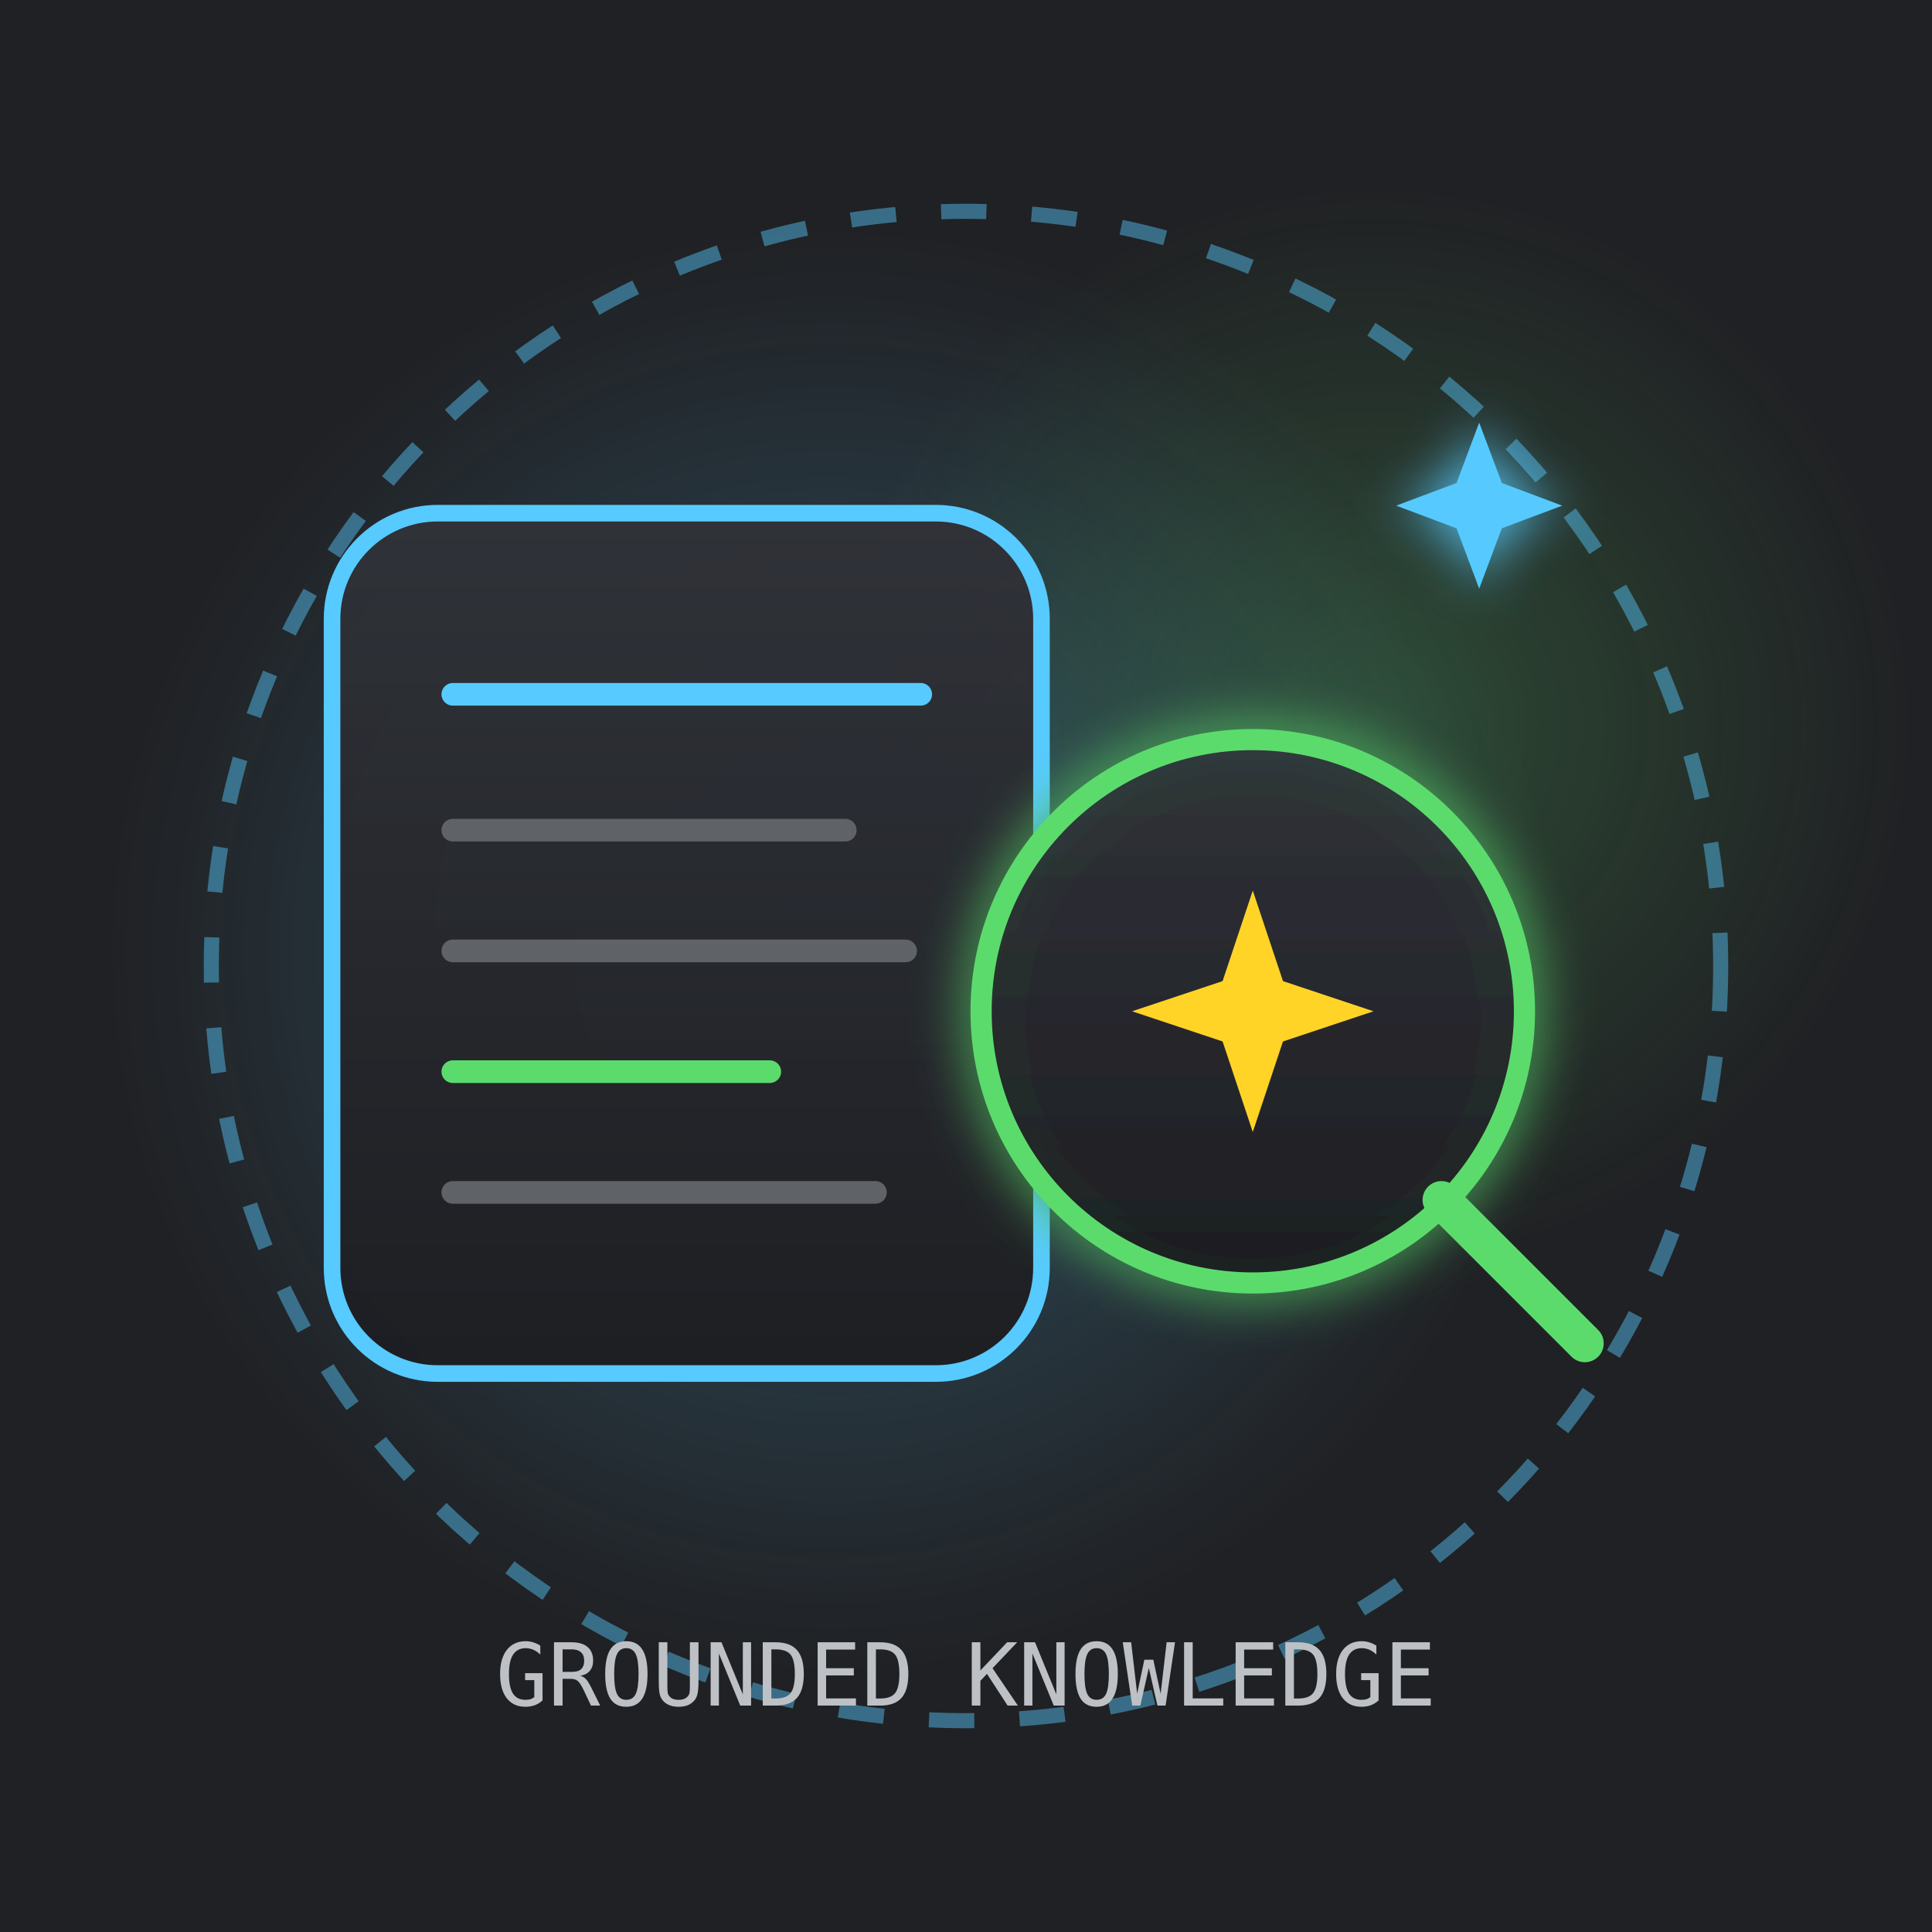
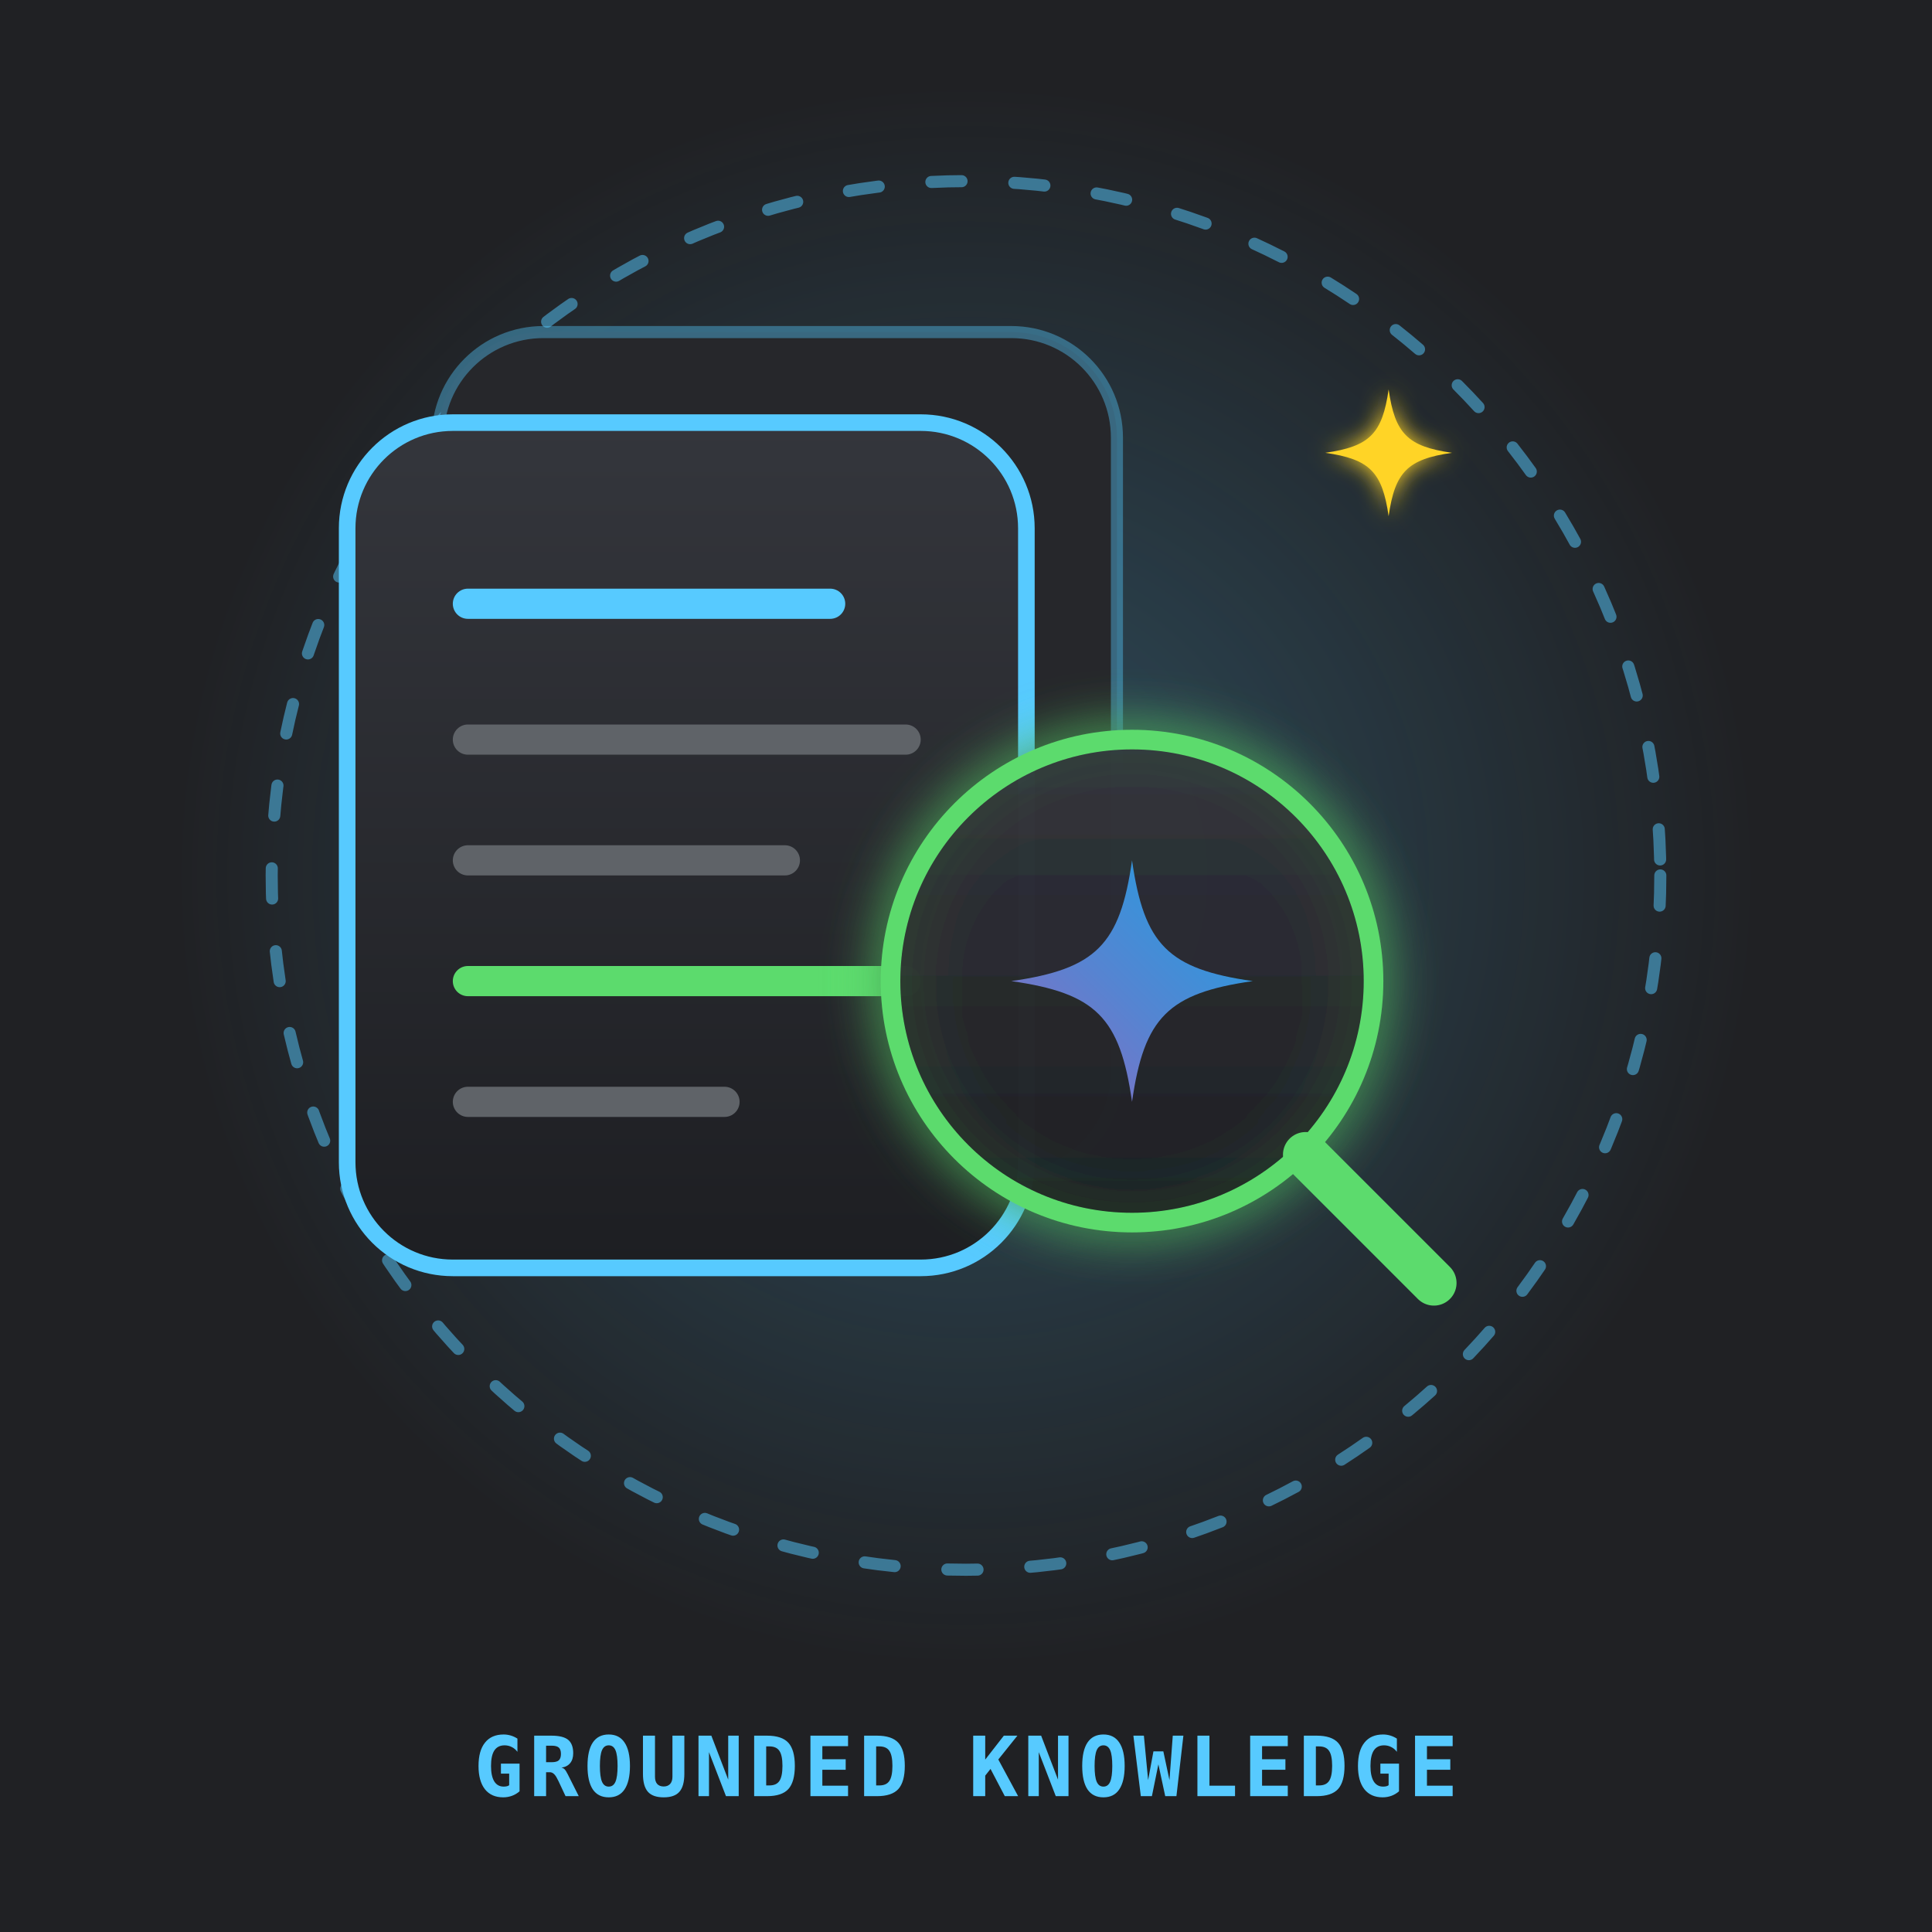
- <svg xmlns="http://www.w3.org/2000/svg" viewBox="0 0 256 256" width="256" height="256">
+ <svg xmlns="http://www.w3.org/2000/svg" viewBox="0 0 256 256" width="256" height="256" role="img" aria-label="Knowledge documents searched by a retrieval lens that finds the grounding passage">
  <defs>
-     <filter id="glow-s" x="-25%" y="-25%" width="150%" height="150%">
+     <filter id="glow" x="-30%" y="-30%" width="160%" height="160%">
      <feGaussianBlur stdDeviation="3.5" result="b" />
      <feMerge>
        <feMergeNode in="b" />
        <feMergeNode in="SourceGraphic" />
      </feMerge>
    </filter>
    <linearGradient id="glass" x1="0" y1="0" x2="0" y2="1">
-       <stop offset="0%" stop-color="#303238" stop-opacity="0.96" />
-       <stop offset="100%" stop-color="#1d1e22" stop-opacity="0.99" />
+       <stop offset="0" stop-color="#34363c" />
+       <stop offset="1" stop-color="#1d1e22" />
    </linearGradient>
-     <radialGradient id="amb-b" cx="50%" cy="50%" r="50%">
-       <stop offset="0%" stop-color="#57caff" stop-opacity="0.28" />
-       <stop offset="100%" stop-color="#57caff" stop-opacity="0" />
+     <linearGradient id="spark" x1="0" y1="1" x2="1" y2="0">
+       <stop offset="0" stop-color="#9168c0" />
+       <stop offset=".45" stop-color="#5684d1" />
+       <stop offset="1" stop-color="#1ba1e3" />
+     </linearGradient>
+     <path id="gem" d="M0 -20 C2 -6 6 -2 20 0 C6 2 2 6 0 20 C-2 6 -6 2 -20 0 C-6 -2 -2 -6 0 -20 Z" />
+     <style>.m{font-family:"Roboto Mono",ui-monospace,monospace;letter-spacing:.06em}.t{font-family:"Google Sans","Product Sans",system-ui,sans-serif;font-weight:700}.s{font-family:"Google Sans","Product Sans",system-ui,sans-serif}</style>
+     <radialGradient id="amb" cx=".5" cy=".5" r=".5">
+       <stop offset="0" stop-color="#57caff" stop-opacity=".26" />
+       <stop offset="1" stop-color="#57caff" stop-opacity="0" />
    </radialGradient>
-     <radialGradient id="amb-g" cx="50%" cy="50%" r="50%">
-       <stop offset="0%" stop-color="#5cdb6d" stop-opacity="0.22" />
-       <stop offset="100%" stop-color="#5cdb6d" stop-opacity="0" />
-     </radialGradient>
-     <style>
-       .m { font-family: "Roboto Mono", ui-monospace, monospace; fill: #bdc1c6; }
-     </style>
  </defs>
  <rect width="256" height="256" fill="#202124" />
-   <circle cx="110" cy="126" r="96" fill="url(#amb-b)" />
-   <circle cx="182" cy="96" r="72" fill="url(#amb-g)" />
-   <circle cx="128" cy="128" r="100" fill="none" stroke="#57caff" stroke-width="2" stroke-dasharray="6 6" opacity="0.45" />
-   <rect x="44" y="68" width="94" height="114" rx="14" fill="url(#glass)" stroke="#57caff" stroke-width="2.2" />
-   <line x1="60" y1="92" x2="122" y2="92" stroke="#57caff" stroke-width="3" stroke-linecap="round" />
-   <line x1="60" y1="110" x2="112" y2="110" stroke="#5f6368" stroke-width="3" stroke-linecap="round" />
-   <line x1="60" y1="126" x2="120" y2="126" stroke="#5f6368" stroke-width="3" stroke-linecap="round" />
-   <line x1="60" y1="142" x2="102" y2="142" stroke="#5cdb6d" stroke-width="3" stroke-linecap="round" />
-   <line x1="60" y1="158" x2="116" y2="158" stroke="#5f6368" stroke-width="3" stroke-linecap="round" />
-   <g transform="translate(166, 134)">
-     <circle cx="0" cy="0" r="36" fill="url(#glass)" stroke="#5cdb6d" stroke-width="2.8" filter="url(#glow-s)" />
-     <line x1="25" y1="25" x2="44" y2="44" stroke="#5cdb6d" stroke-width="5" stroke-linecap="round" />
-     <polygon points="0,-16 4,-4 16,0 4,4 0,16 -4,4 -16,0 -4,-4" fill="#ffd427" />
+   <circle cx="128" cy="116" r="104" fill="url(#amb)" />
+   <circle cx="128" cy="116" r="92" fill="none" stroke="#57caff" stroke-width="1.6" stroke-dasharray="4 7" stroke-linecap="round" stroke-opacity=".5" />
+   <rect x="58" y="44" width="90" height="112" rx="14" fill="#26272b" stroke="#57caff" stroke-width="1.6" stroke-opacity=".4" />
+   <rect x="46" y="56" width="90" height="112" rx="14" fill="url(#glass)" stroke="#57caff" stroke-width="2.2" />
+   <g stroke-width="4" stroke-linecap="round">
+     <line x1="62" y1="80" x2="110" y2="80" stroke="#57caff" />
+     <line x1="62" y1="98" x2="120" y2="98" stroke="#5f6368" />
+     <line x1="62" y1="114" x2="104" y2="114" stroke="#5f6368" />
+     <line x1="62" y1="130" x2="120" y2="130" stroke="#5cdb6d" />
+     <line x1="62" y1="146" x2="96" y2="146" stroke="#5f6368" />
  </g>
-   <polygon points="196,56 199,64 207,67 199,70 196,78 193,70 185,67 193,64" fill="#57caff" filter="url(#glow-s)" />
-   <text x="128" y="226" text-anchor="middle" class="m" font-size="11.5" fill="#57caff">GROUNDED KNOWLEDGE</text>
+   <circle cx="150" cy="130" r="32" fill="url(#glass)" fill-opacity=".92" stroke="#5cdb6d" stroke-width="2.6" filter="url(#glow)" />
+   <line x1="173" y1="153" x2="190" y2="170" stroke="#5cdb6d" stroke-width="6" stroke-linecap="round" />
+   <use href="#gem" fill="url(#spark)" transform="translate(150 130) scale(.8)" />
+   <use href="#gem" fill="#ffd427" transform="translate(184 60) scale(.42)" filter="url(#glow)" />
+   <text x="128" y="238" text-anchor="middle" class="m" font-size="11" font-weight="600" fill="#57caff">GROUNDED KNOWLEDGE</text>
</svg>
